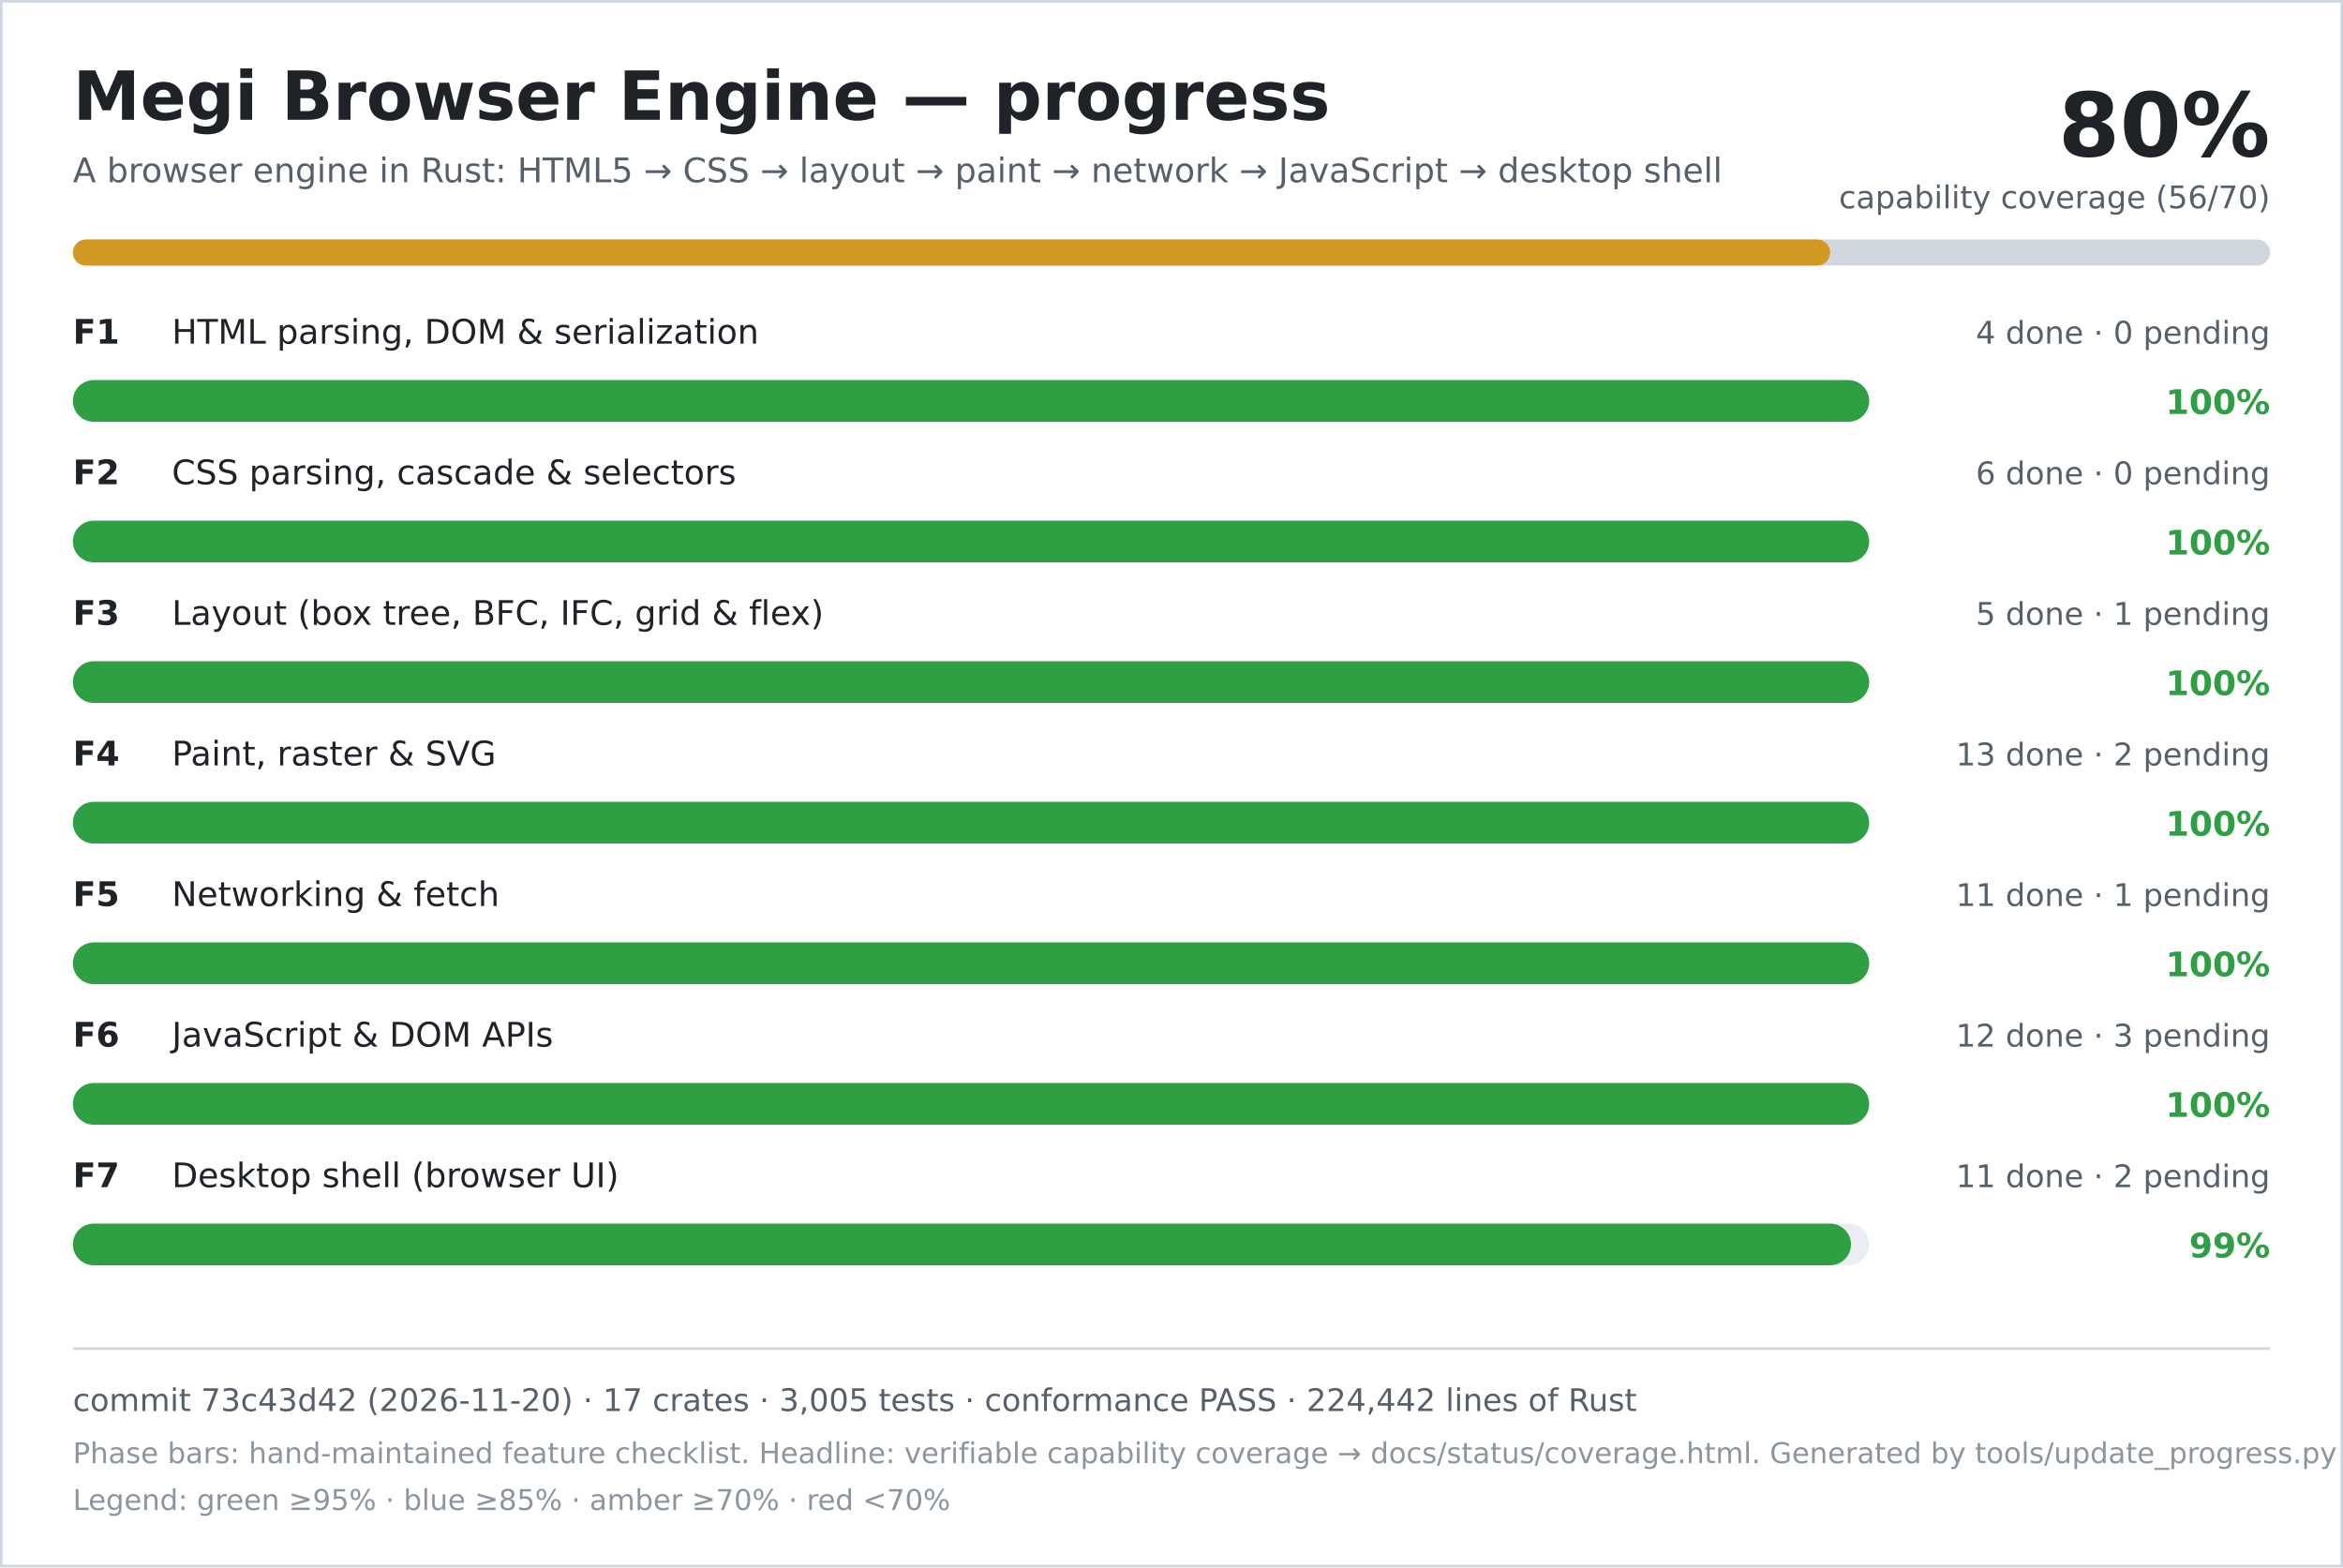
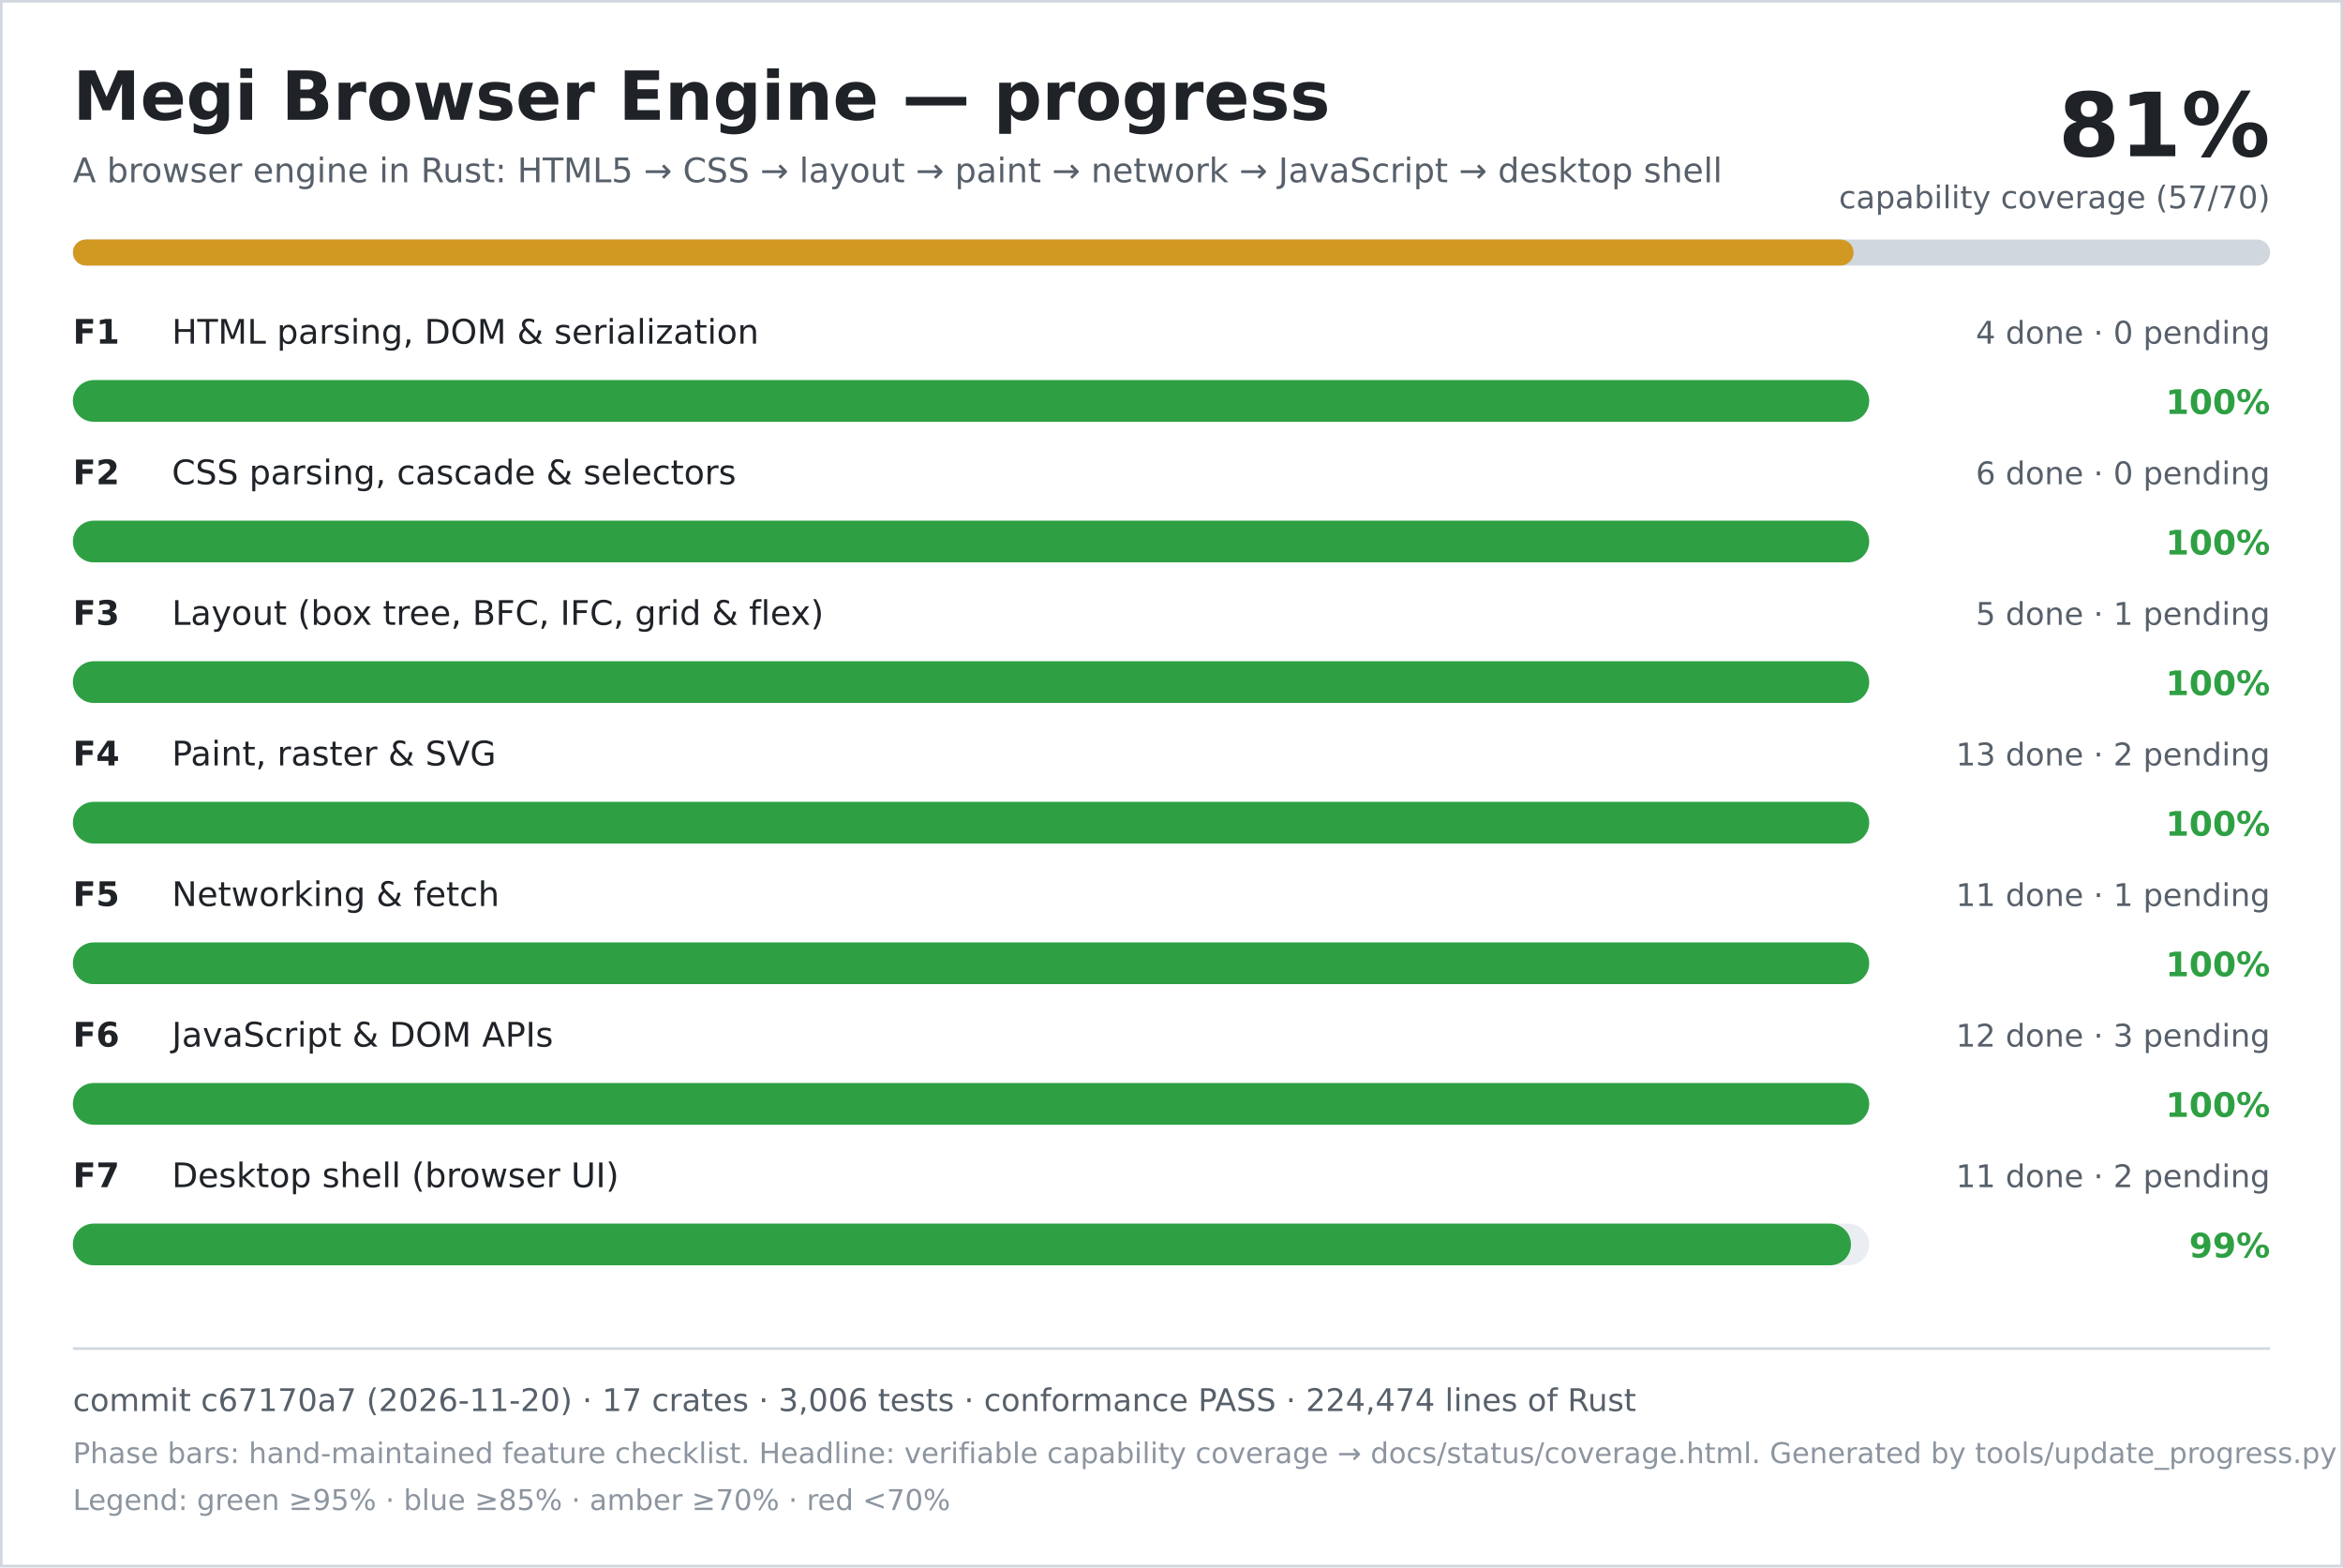
<svg xmlns="http://www.w3.org/2000/svg" width="900" height="602" viewBox="0 0 900 602" role="img" aria-labelledby="title desc">
  <rect width="900" height="602" fill="#ffffff" />
  <rect x="0.5" y="0.5" width="899" height="601" fill="none" stroke="#d0d7de" />
  <text x="28" y="46" font-family="DejaVu Sans, Verdana, sans-serif" font-size="26" font-weight="700" fill="#1f2328">Megi Browser Engine — progress</text>
  <text x="28" y="70" font-family="DejaVu Sans, Verdana, sans-serif" font-size="13" fill="#57606a">A browser engine in Rust: HTML5 → CSS → layout → paint → network → JavaScript → desktop shell</text>
-   <text x="872" y="60" text-anchor="end" font-family="DejaVu Sans, Verdana, sans-serif" font-size="34" font-weight="700" fill="#1f2328">80%</text>
-   <text x="872" y="80" text-anchor="end" font-family="DejaVu Sans, Verdana, sans-serif" font-size="12" fill="#57606a">capability coverage (56/70)</text>
+   <text x="872" y="60" text-anchor="end" font-family="DejaVu Sans, Verdana, sans-serif" font-size="34" font-weight="700" fill="#1f2328">81%</text>
+   <text x="872" y="80" text-anchor="end" font-family="DejaVu Sans, Verdana, sans-serif" font-size="12" fill="#57606a">capability coverage (57/70)</text>
  <rect x="28" y="92" width="844" height="10" rx="5" fill="#d0d7de" />
-   <rect x="28" y="92" width="675" height="10" rx="5" fill="#d29922" />
+   <rect x="28" y="92" width="684" height="10" rx="5" fill="#d29922" />
  <text x="28" y="132" font-family="DejaVu Sans, Verdana, sans-serif" font-size="13" font-weight="700" fill="#1f2328">F1</text>
  <text x="66" y="132" font-family="DejaVu Sans, Verdana, sans-serif" font-size="13" fill="#1f2328">HTML parsing, DOM &amp; serialization</text>
  <text x="872" y="132" text-anchor="end" font-family="DejaVu Sans, Verdana, sans-serif" font-size="12" fill="#57606a">4 done · 0 pending</text>
  <rect x="28" y="146" width="690" height="16" rx="8" fill="#eaeef2" />
  <rect x="28" y="146" width="690" height="16" rx="8" fill="#2ea043" />
  <text x="872" y="159" text-anchor="end" font-family="DejaVu Sans, Verdana, sans-serif" font-size="13" font-weight="700" fill="#2ea043">100%</text>
  <text x="28" y="186" font-family="DejaVu Sans, Verdana, sans-serif" font-size="13" font-weight="700" fill="#1f2328">F2</text>
  <text x="66" y="186" font-family="DejaVu Sans, Verdana, sans-serif" font-size="13" fill="#1f2328">CSS parsing, cascade &amp; selectors</text>
  <text x="872" y="186" text-anchor="end" font-family="DejaVu Sans, Verdana, sans-serif" font-size="12" fill="#57606a">6 done · 0 pending</text>
  <rect x="28" y="200" width="690" height="16" rx="8" fill="#eaeef2" />
  <rect x="28" y="200" width="690" height="16" rx="8" fill="#2ea043" />
  <text x="872" y="213" text-anchor="end" font-family="DejaVu Sans, Verdana, sans-serif" font-size="13" font-weight="700" fill="#2ea043">100%</text>
  <text x="28" y="240" font-family="DejaVu Sans, Verdana, sans-serif" font-size="13" font-weight="700" fill="#1f2328">F3</text>
  <text x="66" y="240" font-family="DejaVu Sans, Verdana, sans-serif" font-size="13" fill="#1f2328">Layout (box tree, BFC, IFC, grid &amp; flex)</text>
  <text x="872" y="240" text-anchor="end" font-family="DejaVu Sans, Verdana, sans-serif" font-size="12" fill="#57606a">5 done · 1 pending</text>
  <rect x="28" y="254" width="690" height="16" rx="8" fill="#eaeef2" />
  <rect x="28" y="254" width="690" height="16" rx="8" fill="#2ea043" />
  <text x="872" y="267" text-anchor="end" font-family="DejaVu Sans, Verdana, sans-serif" font-size="13" font-weight="700" fill="#2ea043">100%</text>
  <text x="28" y="294" font-family="DejaVu Sans, Verdana, sans-serif" font-size="13" font-weight="700" fill="#1f2328">F4</text>
  <text x="66" y="294" font-family="DejaVu Sans, Verdana, sans-serif" font-size="13" fill="#1f2328">Paint, raster &amp; SVG</text>
  <text x="872" y="294" text-anchor="end" font-family="DejaVu Sans, Verdana, sans-serif" font-size="12" fill="#57606a">13 done · 2 pending</text>
  <rect x="28" y="308" width="690" height="16" rx="8" fill="#eaeef2" />
  <rect x="28" y="308" width="690" height="16" rx="8" fill="#2ea043" />
  <text x="872" y="321" text-anchor="end" font-family="DejaVu Sans, Verdana, sans-serif" font-size="13" font-weight="700" fill="#2ea043">100%</text>
  <text x="28" y="348" font-family="DejaVu Sans, Verdana, sans-serif" font-size="13" font-weight="700" fill="#1f2328">F5</text>
  <text x="66" y="348" font-family="DejaVu Sans, Verdana, sans-serif" font-size="13" fill="#1f2328">Networking &amp; fetch</text>
  <text x="872" y="348" text-anchor="end" font-family="DejaVu Sans, Verdana, sans-serif" font-size="12" fill="#57606a">11 done · 1 pending</text>
  <rect x="28" y="362" width="690" height="16" rx="8" fill="#eaeef2" />
  <rect x="28" y="362" width="690" height="16" rx="8" fill="#2ea043" />
  <text x="872" y="375" text-anchor="end" font-family="DejaVu Sans, Verdana, sans-serif" font-size="13" font-weight="700" fill="#2ea043">100%</text>
  <text x="28" y="402" font-family="DejaVu Sans, Verdana, sans-serif" font-size="13" font-weight="700" fill="#1f2328">F6</text>
  <text x="66" y="402" font-family="DejaVu Sans, Verdana, sans-serif" font-size="13" fill="#1f2328">JavaScript &amp; DOM APIs</text>
  <text x="872" y="402" text-anchor="end" font-family="DejaVu Sans, Verdana, sans-serif" font-size="12" fill="#57606a">12 done · 3 pending</text>
  <rect x="28" y="416" width="690" height="16" rx="8" fill="#eaeef2" />
  <rect x="28" y="416" width="690" height="16" rx="8" fill="#2ea043" />
  <text x="872" y="429" text-anchor="end" font-family="DejaVu Sans, Verdana, sans-serif" font-size="13" font-weight="700" fill="#2ea043">100%</text>
  <text x="28" y="456" font-family="DejaVu Sans, Verdana, sans-serif" font-size="13" font-weight="700" fill="#1f2328">F7</text>
  <text x="66" y="456" font-family="DejaVu Sans, Verdana, sans-serif" font-size="13" fill="#1f2328">Desktop shell (browser UI)</text>
  <text x="872" y="456" text-anchor="end" font-family="DejaVu Sans, Verdana, sans-serif" font-size="12" fill="#57606a">11 done · 2 pending</text>
  <rect x="28" y="470" width="690" height="16" rx="8" fill="#eaeef2" />
  <rect x="28" y="470" width="683" height="16" rx="8" fill="#2ea043" />
  <text x="872" y="483" text-anchor="end" font-family="DejaVu Sans, Verdana, sans-serif" font-size="13" font-weight="700" fill="#2ea043">99%</text>
  <line x1="28" y1="518" x2="872" y2="518" stroke="#d0d7de" />
-   <text x="28" y="542" font-family="DejaVu Sans, Verdana, sans-serif" font-size="12" fill="#57606a">commit 73c43d42 (2026-11-20) · 17 crates · 3,005 tests · conformance PASS · 224,442 lines of Rust</text>
+   <text x="28" y="542" font-family="DejaVu Sans, Verdana, sans-serif" font-size="12" fill="#57606a">commit c67170a7 (2026-11-20) · 17 crates · 3,006 tests · conformance PASS · 224,474 lines of Rust</text>
  <text x="28" y="562" font-family="DejaVu Sans, Verdana, sans-serif" font-size="11" fill="#8c959f">Phase bars: hand-maintained feature checklist. Headline: verifiable capability coverage → docs/status/coverage.html. Generated by tools/update_progress.py — do not edit.</text>
  <text x="28" y="580" font-family="DejaVu Sans, Verdana, sans-serif" font-size="11" fill="#8c959f">Legend: green ≥95% · blue ≥85% · amber ≥70% · red &lt;70%</text>
</svg>
